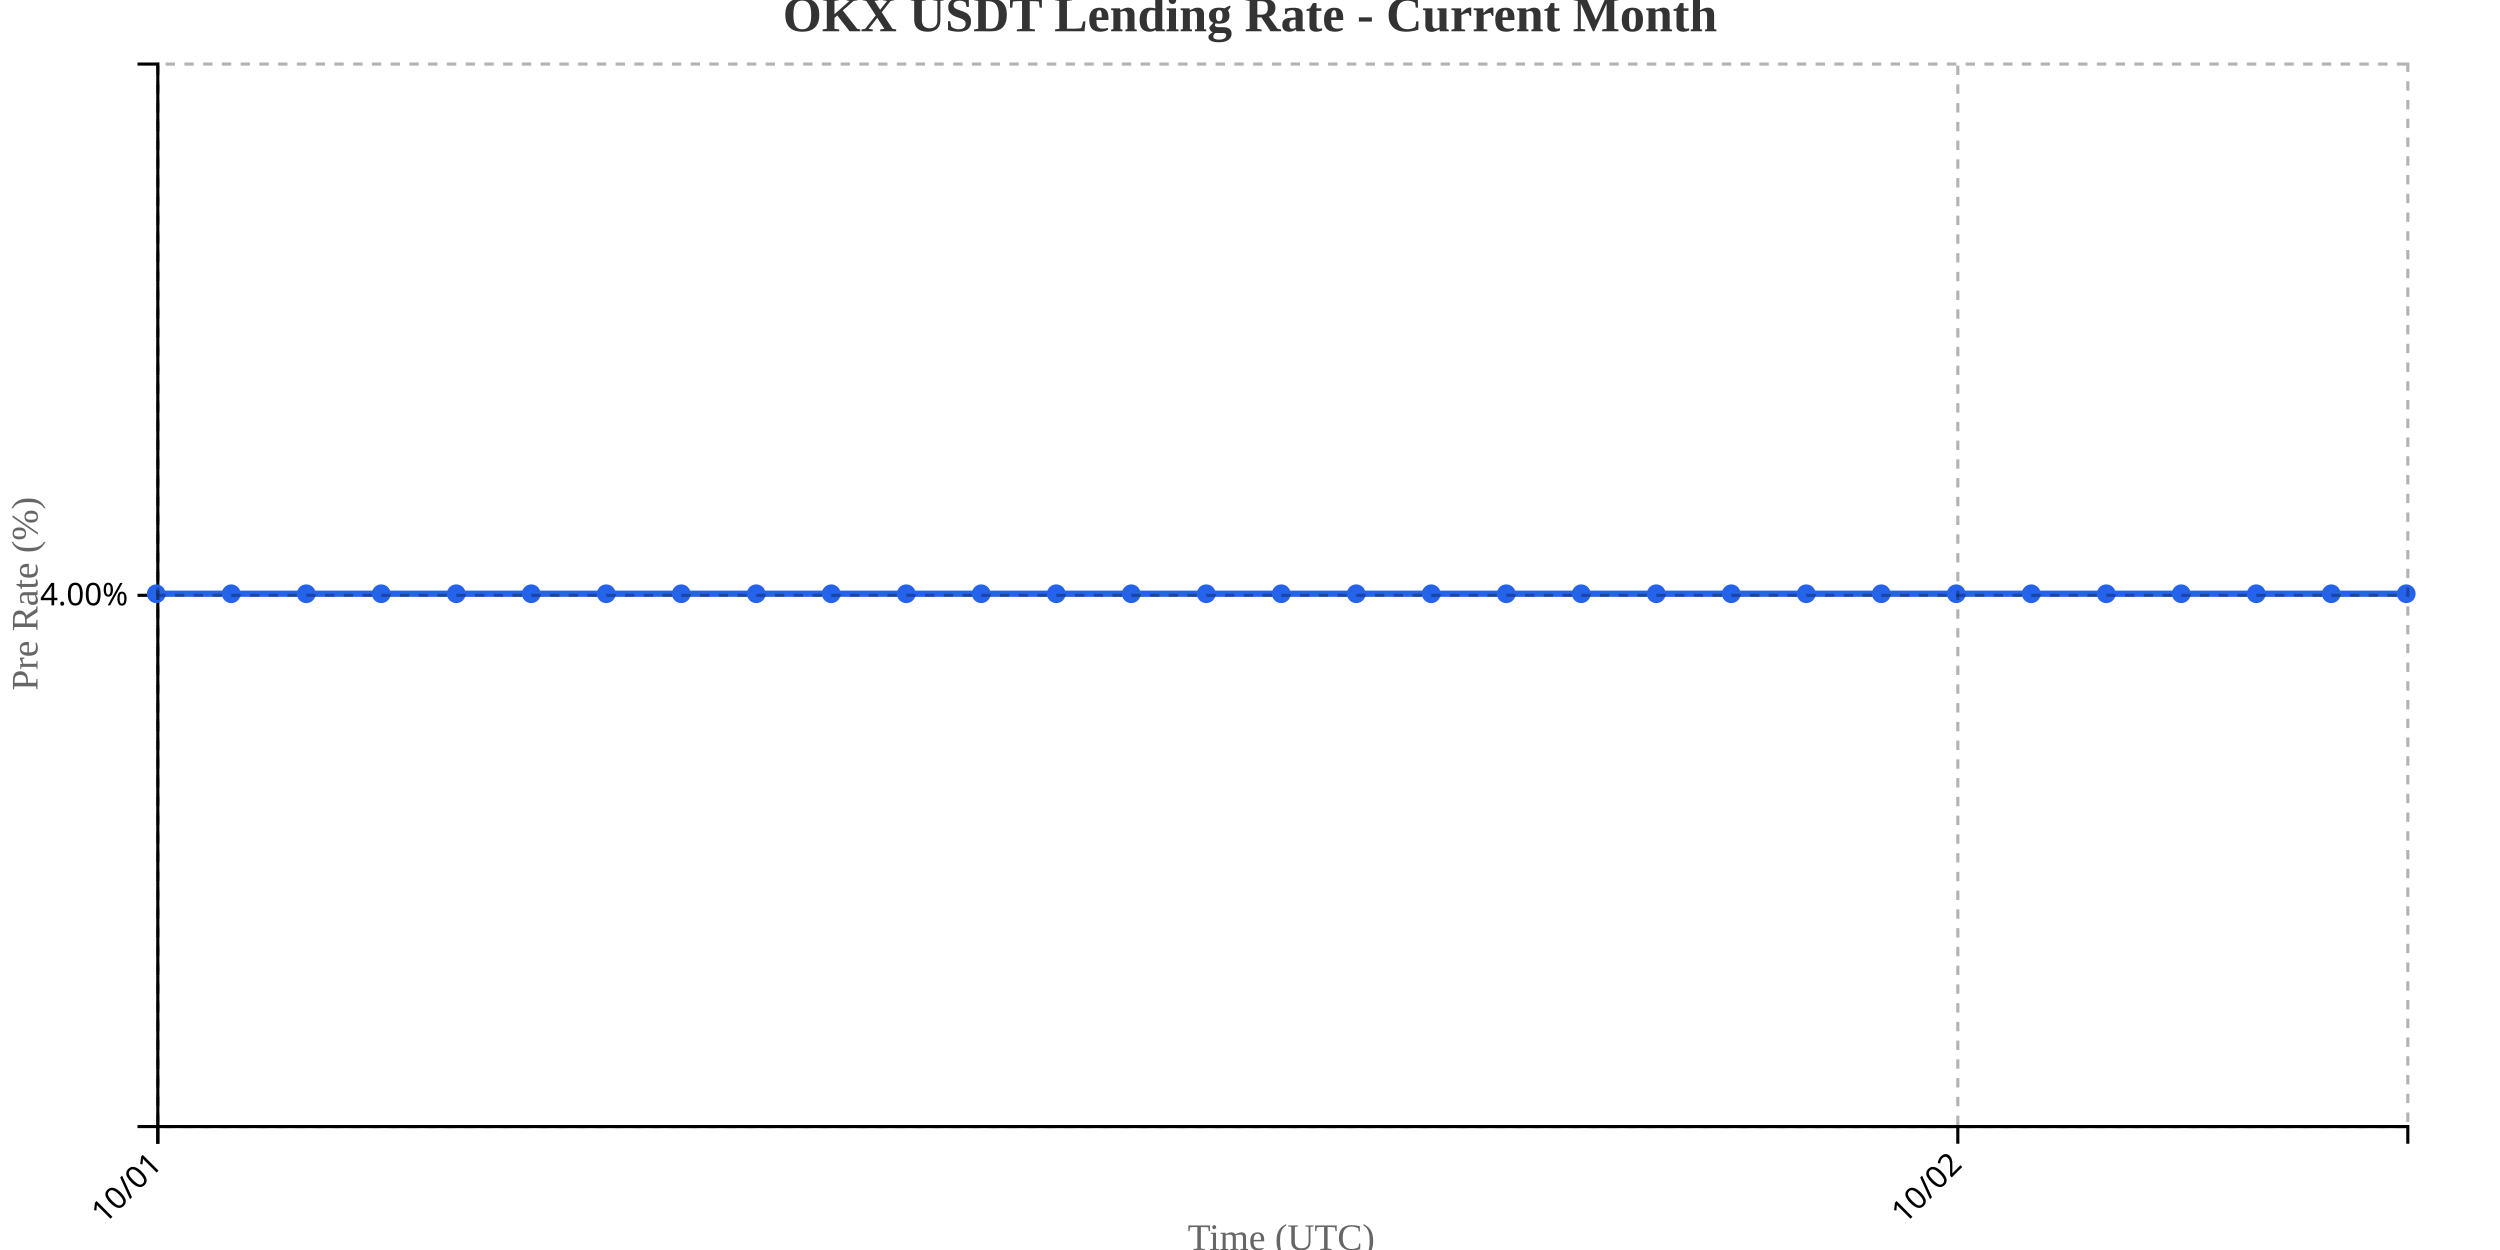
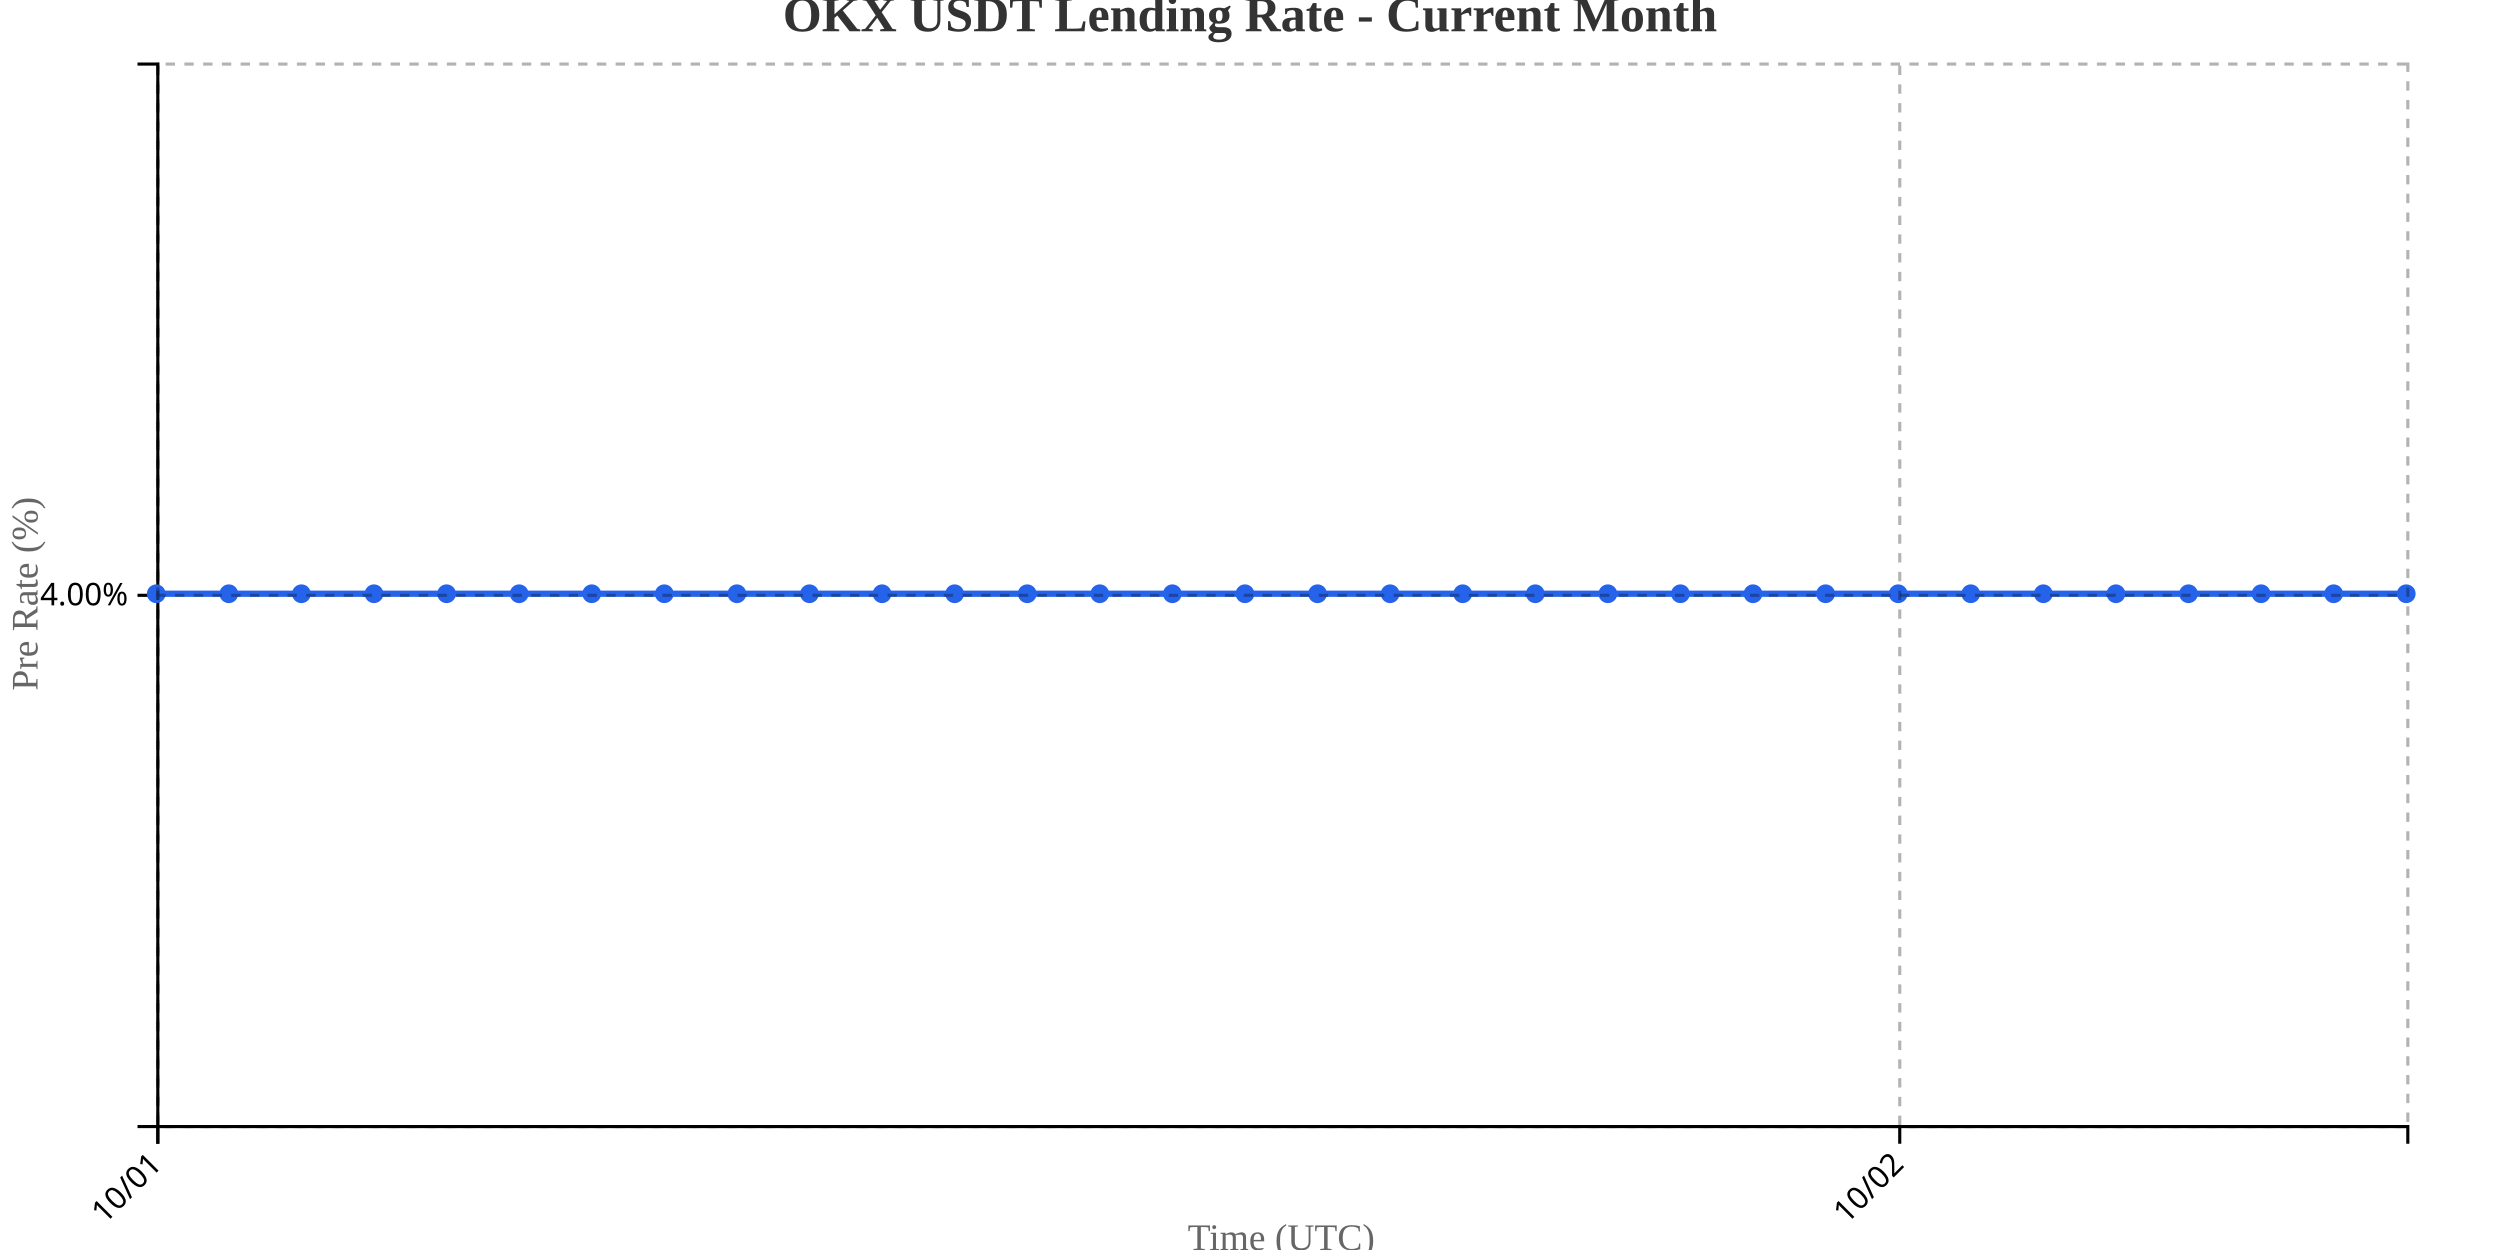
<svg xmlns="http://www.w3.org/2000/svg" width="800" height="400">
  <g transform="translate(50,20)">
    <g transform="translate(0,340)" fill="none" font-size="10" font-family="sans-serif" text-anchor="middle">
      <path class="domain" stroke="currentColor" d="M0.5,6V0.5H720.5V6" />
      <g class="tick" opacity="1" transform="translate(0.5,0)">
        <line stroke="currentColor" y2="6" />
        <text fill="currentColor" y="9" dy=".15em" style="text-anchor: end;" dx="-.8em" transform="rotate(-45)">10/01</text>
      </g>
-       <g class="tick" opacity="1" transform="translate(576.5,0)">
+       <g class="tick" opacity="1" transform="translate(557.9194,0)">
        <line stroke="currentColor" y2="6" />
        <text fill="currentColor" y="9" dy=".15em" style="text-anchor: end;" dx="-.8em" transform="rotate(-45)">10/02</text>
      </g>
    </g>
    <g fill="none" font-size="10" font-family="sans-serif" text-anchor="end">
      <path class="domain" stroke="currentColor" d="M-6,340.5H0.5V0.5H-6" />
      <g class="tick" opacity="1" transform="translate(0,170.5)">
        <line stroke="currentColor" x2="-6" />
        <text fill="currentColor" x="-9" dy="0.32em">4.00%</text>
      </g>
    </g>
    <text transform="rotate(-90)" y="-50" x="-170" dy="1em" style="text-anchor: middle; font-size: 12px; fill: #666;">Pre Rate (%)</text>
    <text transform="translate(360, 380)" style="text-anchor: middle; font-size: 12px; fill: #666;">Time (UTC)</text>
-     <path fill="none" stroke="#2563eb" stroke-width="2" d="M0,170C8,170,16,170,24,170C32,170,40,170,48,170C56,170,64,170,72,170C80,170,88,170,96,170C104,170,112,170,120,170C128,170,136,170,144,170C152,170,160,170,168,170C176,170,184,170,192,170C200,170,208,170,216,170C224,170,232,170,240,170C248,170,256,170,264,170C272,170,280,170,288,170C296,170,304,170,312,170C320,170,328,170,336,170C344,170,352,170,360,170C368,170,376,170,384,170C392,170,400,170,408,170C416,170,424,170,432,170C440,170,448,170,456,170C464,170,472,170,480,170C488,170,496,170,504,170C512,170,520,170,528,170C536,170,544,170,552,170C560,170,568,170,576,170C584,170,592,170,600,170C608,170,616,170,624,170C632,170,640,170,648,170C656,170,664,170,672,170C680,170,688,170,696,170C704,170,712,170,720,170" />
+     <path fill="none" stroke="#2563eb" stroke-width="2" d="M0,170C7.742,170,15.484,170,23.226,170C30.968,170,38.71,170,46.452,170C54.194,170,61.935,170,69.677,170C77.419,170,85.161,170,92.903,170C100.645,170,108.387,170,116.129,170C123.871,170,131.613,170,139.355,170C147.097,170,154.839,170,162.581,170C170.323,170,178.065,170,185.806,170C193.548,170,201.29,170,209.032,170C216.774,170,224.516,170,232.258,170C240,170,247.742,170,255.484,170C263.226,170,270.968,170,278.71,170C286.452,170,294.194,170,301.935,170C309.677,170,317.419,170,325.161,170C332.903,170,340.645,170,348.387,170C356.129,170,363.871,170,371.613,170C379.355,170,387.097,170,394.839,170C402.581,170,410.323,170,418.065,170C425.806,170,433.548,170,441.29,170C449.032,170,456.774,170,464.516,170C472.258,170,480,170,487.742,170C495.484,170,503.226,170,510.968,170C518.71,170,526.452,170,534.194,170C541.935,170,549.677,170,557.419,170C565.161,170,572.903,170,580.645,170C588.387,170,596.129,170,603.871,170C611.613,170,619.355,170,627.097,170C634.839,170,642.581,170,650.323,170C658.065,170,665.806,170,673.548,170C681.29,170,689.032,170,696.774,170C704.516,170,712.258,170,720,170" />
    <circle class="dot" cx="0" cy="170" r="3" fill="#2563eb" />
-     <circle class="dot" cx="24" cy="170" r="3" fill="#2563eb" />
-     <circle class="dot" cx="48" cy="170" r="3" fill="#2563eb" />
-     <circle class="dot" cx="72" cy="170" r="3" fill="#2563eb" />
-     <circle class="dot" cx="96" cy="170" r="3" fill="#2563eb" />
-     <circle class="dot" cx="120" cy="170" r="3" fill="#2563eb" />
-     <circle class="dot" cx="144" cy="170" r="3" fill="#2563eb" />
-     <circle class="dot" cx="168" cy="170" r="3" fill="#2563eb" />
-     <circle class="dot" cx="192" cy="170" r="3" fill="#2563eb" />
-     <circle class="dot" cx="216" cy="170" r="3" fill="#2563eb" />
-     <circle class="dot" cx="240" cy="170" r="3" fill="#2563eb" />
-     <circle class="dot" cx="264" cy="170" r="3" fill="#2563eb" />
-     <circle class="dot" cx="288" cy="170" r="3" fill="#2563eb" />
-     <circle class="dot" cx="312" cy="170" r="3" fill="#2563eb" />
-     <circle class="dot" cx="336" cy="170" r="3" fill="#2563eb" />
-     <circle class="dot" cx="360" cy="170" r="3" fill="#2563eb" />
-     <circle class="dot" cx="384" cy="170" r="3" fill="#2563eb" />
-     <circle class="dot" cx="408" cy="170" r="3" fill="#2563eb" />
-     <circle class="dot" cx="432" cy="170" r="3" fill="#2563eb" />
-     <circle class="dot" cx="456" cy="170" r="3" fill="#2563eb" />
-     <circle class="dot" cx="480" cy="170" r="3" fill="#2563eb" />
-     <circle class="dot" cx="504" cy="170" r="3" fill="#2563eb" />
-     <circle class="dot" cx="528" cy="170" r="3" fill="#2563eb" />
-     <circle class="dot" cx="552" cy="170" r="3" fill="#2563eb" />
-     <circle class="dot" cx="576" cy="170" r="3" fill="#2563eb" />
-     <circle class="dot" cx="600" cy="170" r="3" fill="#2563eb" />
-     <circle class="dot" cx="624" cy="170" r="3" fill="#2563eb" />
-     <circle class="dot" cx="648" cy="170" r="3" fill="#2563eb" />
-     <circle class="dot" cx="672" cy="170" r="3" fill="#2563eb" />
-     <circle class="dot" cx="696" cy="170" r="3" fill="#2563eb" />
+     <circle class="dot" cx="23.226" cy="170" r="3" fill="#2563eb" />
+     <circle class="dot" cx="46.452" cy="170" r="3" fill="#2563eb" />
+     <circle class="dot" cx="69.677" cy="170" r="3" fill="#2563eb" />
+     <circle class="dot" cx="92.903" cy="170" r="3" fill="#2563eb" />
+     <circle class="dot" cx="116.129" cy="170" r="3" fill="#2563eb" />
+     <circle class="dot" cx="139.355" cy="170" r="3" fill="#2563eb" />
+     <circle class="dot" cx="162.581" cy="170" r="3" fill="#2563eb" />
+     <circle class="dot" cx="185.806" cy="170" r="3" fill="#2563eb" />
+     <circle class="dot" cx="209.032" cy="170" r="3" fill="#2563eb" />
+     <circle class="dot" cx="232.258" cy="170" r="3" fill="#2563eb" />
+     <circle class="dot" cx="255.484" cy="170" r="3" fill="#2563eb" />
+     <circle class="dot" cx="278.71" cy="170" r="3" fill="#2563eb" />
+     <circle class="dot" cx="301.935" cy="170" r="3" fill="#2563eb" />
+     <circle class="dot" cx="325.161" cy="170" r="3" fill="#2563eb" />
+     <circle class="dot" cx="348.387" cy="170" r="3" fill="#2563eb" />
+     <circle class="dot" cx="371.613" cy="170" r="3" fill="#2563eb" />
+     <circle class="dot" cx="394.839" cy="170" r="3" fill="#2563eb" />
+     <circle class="dot" cx="418.065" cy="170" r="3" fill="#2563eb" />
+     <circle class="dot" cx="441.29" cy="170" r="3" fill="#2563eb" />
+     <circle class="dot" cx="464.516" cy="170" r="3" fill="#2563eb" />
+     <circle class="dot" cx="487.742" cy="170" r="3" fill="#2563eb" />
+     <circle class="dot" cx="510.968" cy="170" r="3" fill="#2563eb" />
+     <circle class="dot" cx="534.194" cy="170" r="3" fill="#2563eb" />
+     <circle class="dot" cx="557.419" cy="170" r="3" fill="#2563eb" />
+     <circle class="dot" cx="580.645" cy="170" r="3" fill="#2563eb" />
+     <circle class="dot" cx="603.871" cy="170" r="3" fill="#2563eb" />
+     <circle class="dot" cx="627.097" cy="170" r="3" fill="#2563eb" />
+     <circle class="dot" cx="650.323" cy="170" r="3" fill="#2563eb" />
+     <circle class="dot" cx="673.548" cy="170" r="3" fill="#2563eb" />
+     <circle class="dot" cx="696.774" cy="170" r="3" fill="#2563eb" />
    <circle class="dot" cx="720" cy="170" r="3" fill="#2563eb" />
    <g class="grid" transform="translate(0,340)" fill="none" font-size="10" font-family="sans-serif" text-anchor="middle" style="stroke-dasharray: 3,3; opacity: 0.3;">
      <path class="domain" stroke="currentColor" d="M0.5,-340V0.5H720.5V-340" />
      <g class="tick" opacity="1" transform="translate(0.5,0)">
        <line stroke="currentColor" y2="-340" />
        <text fill="currentColor" y="3" dy="0.71em" />
      </g>
-       <g class="tick" opacity="1" transform="translate(576.5,0)">
+       <g class="tick" opacity="1" transform="translate(557.9194,0)">
        <line stroke="currentColor" y2="-340" />
        <text fill="currentColor" y="3" dy="0.71em" />
      </g>
    </g>
    <g class="grid" fill="none" font-size="10" font-family="sans-serif" text-anchor="end" style="stroke-dasharray: 3,3; opacity: 0.3;">
      <path class="domain" stroke="currentColor" d="M720,340.5H0.5V0.5H720" />
      <g class="tick" opacity="1" transform="translate(0,170.5)">
        <line stroke="currentColor" x2="720" />
        <text fill="currentColor" x="-3" dy="0.32em" />
      </g>
    </g>
  </g>
  <text x="400" y="10" text-anchor="middle" style="font-size: 16px; font-weight: bold; fill: #333;">OKX USDT Lending Rate - Current Month</text>
</svg>
